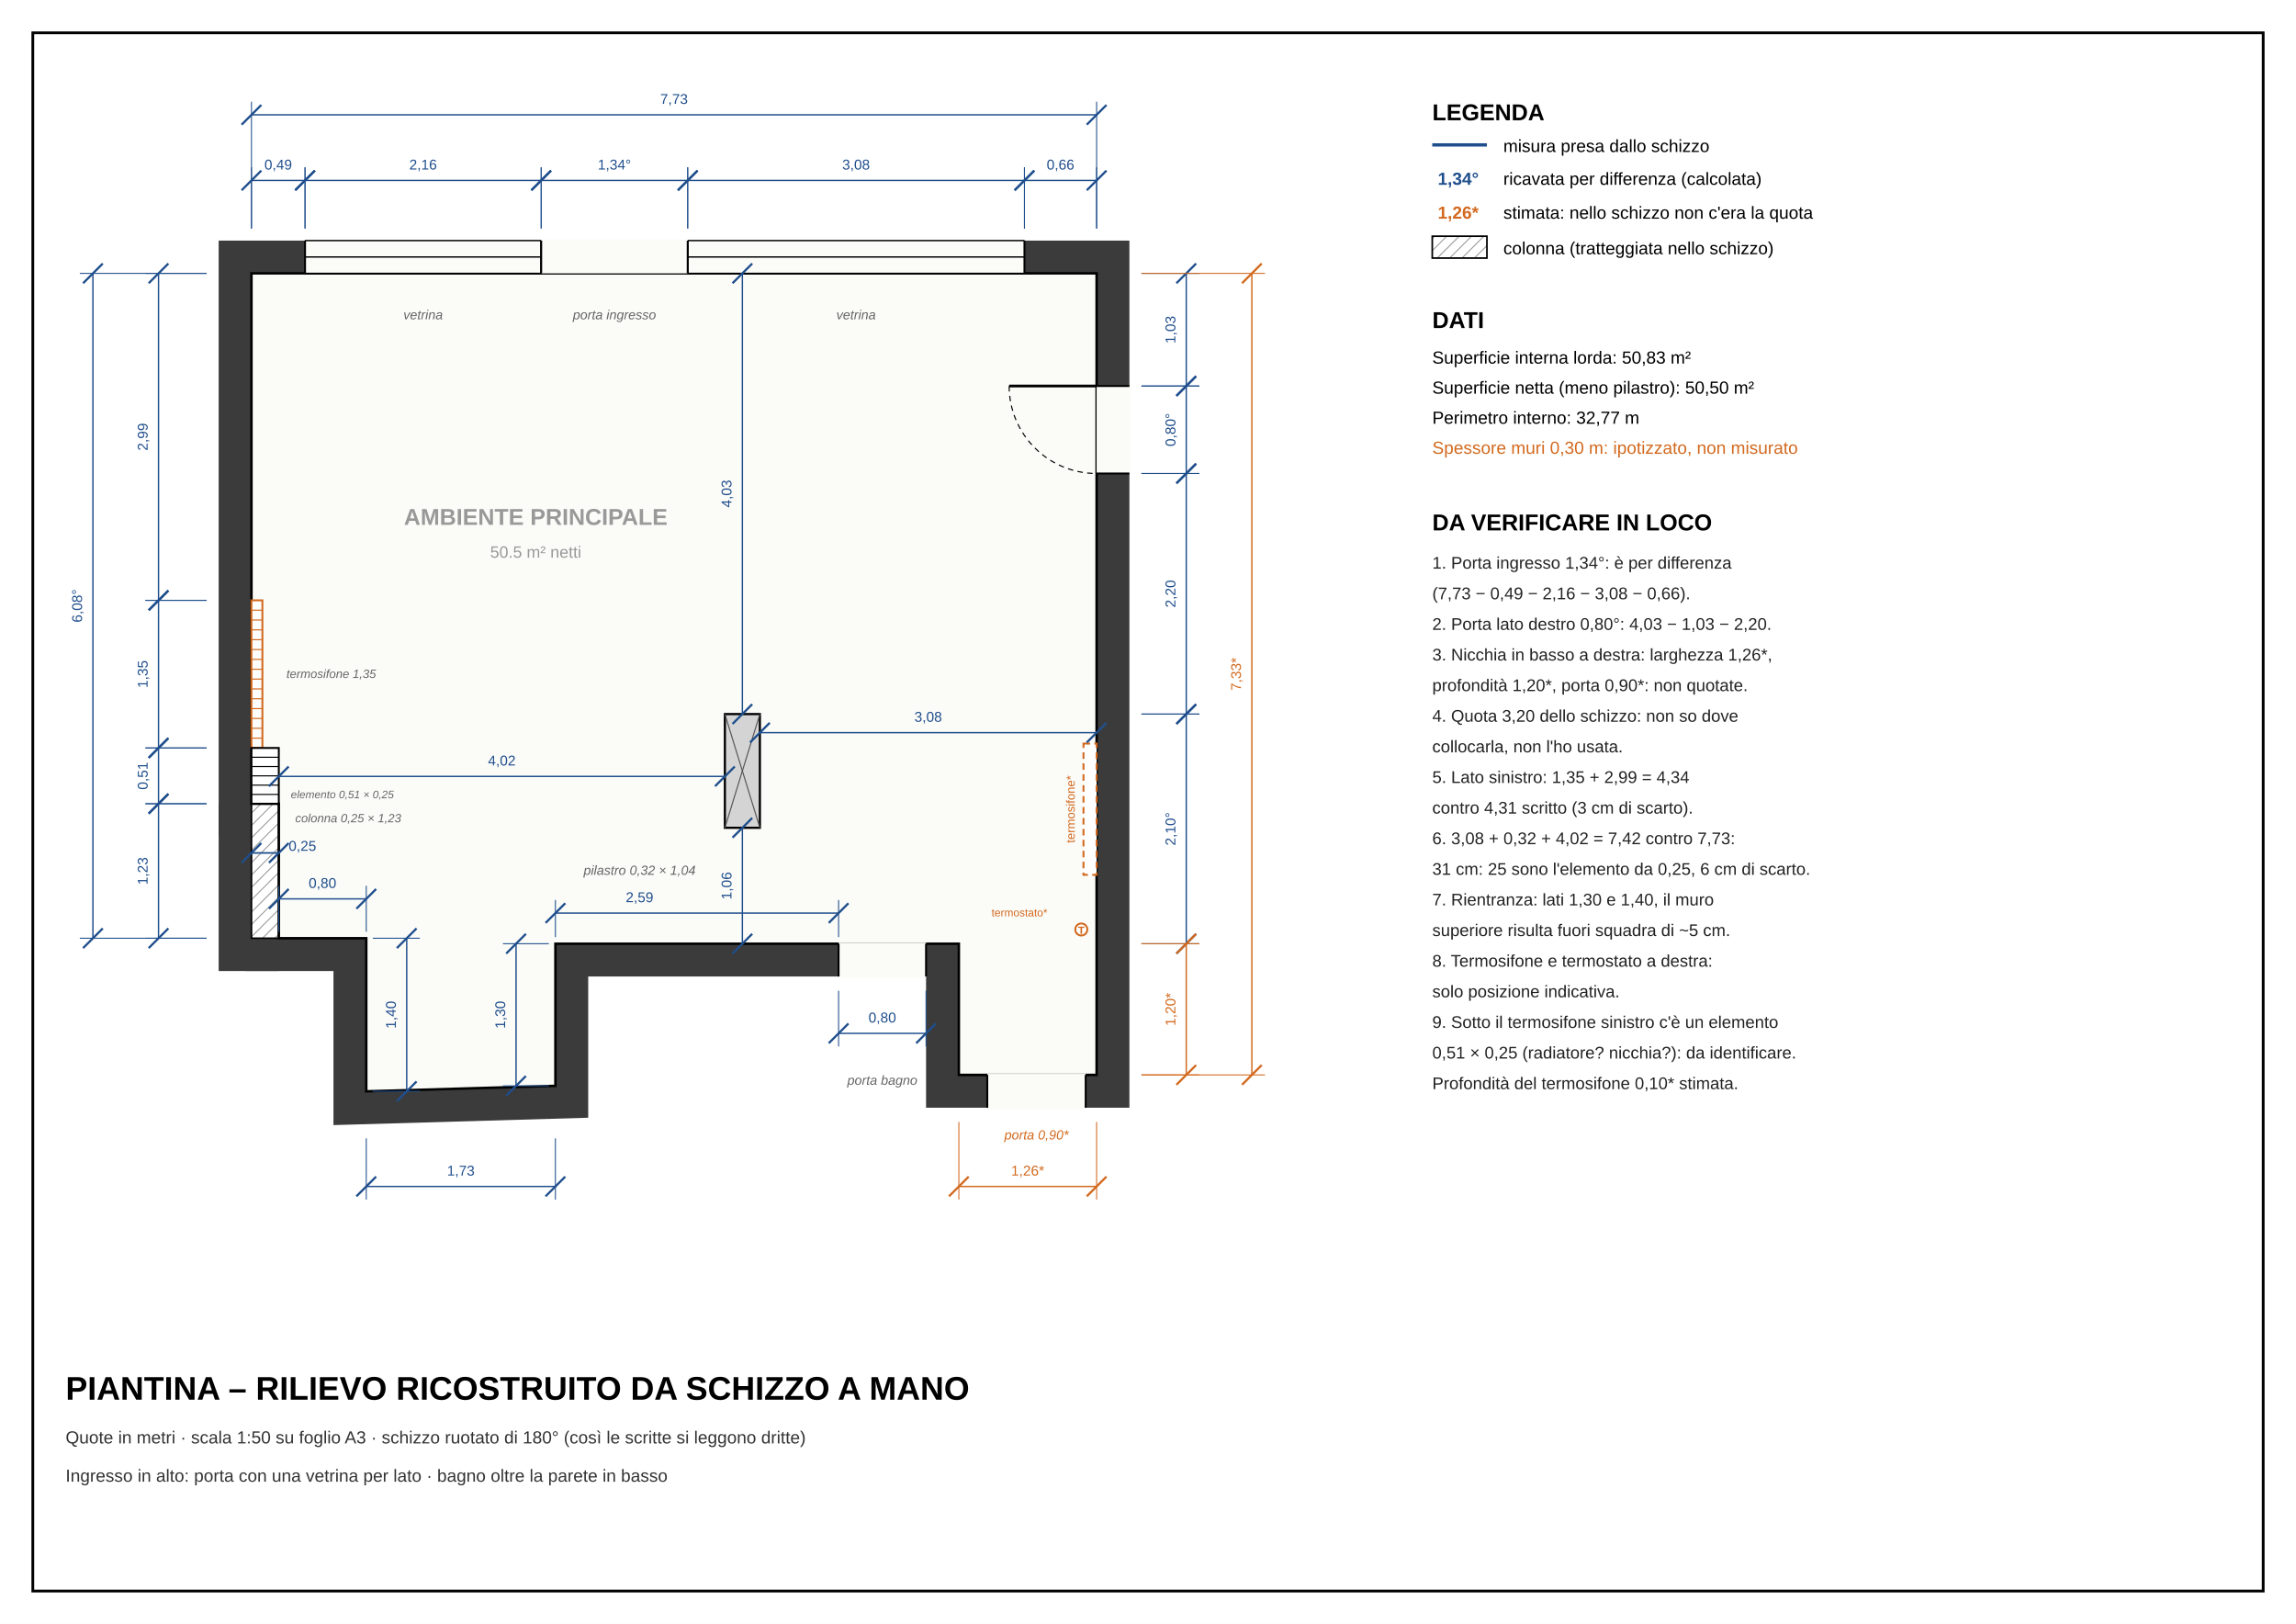
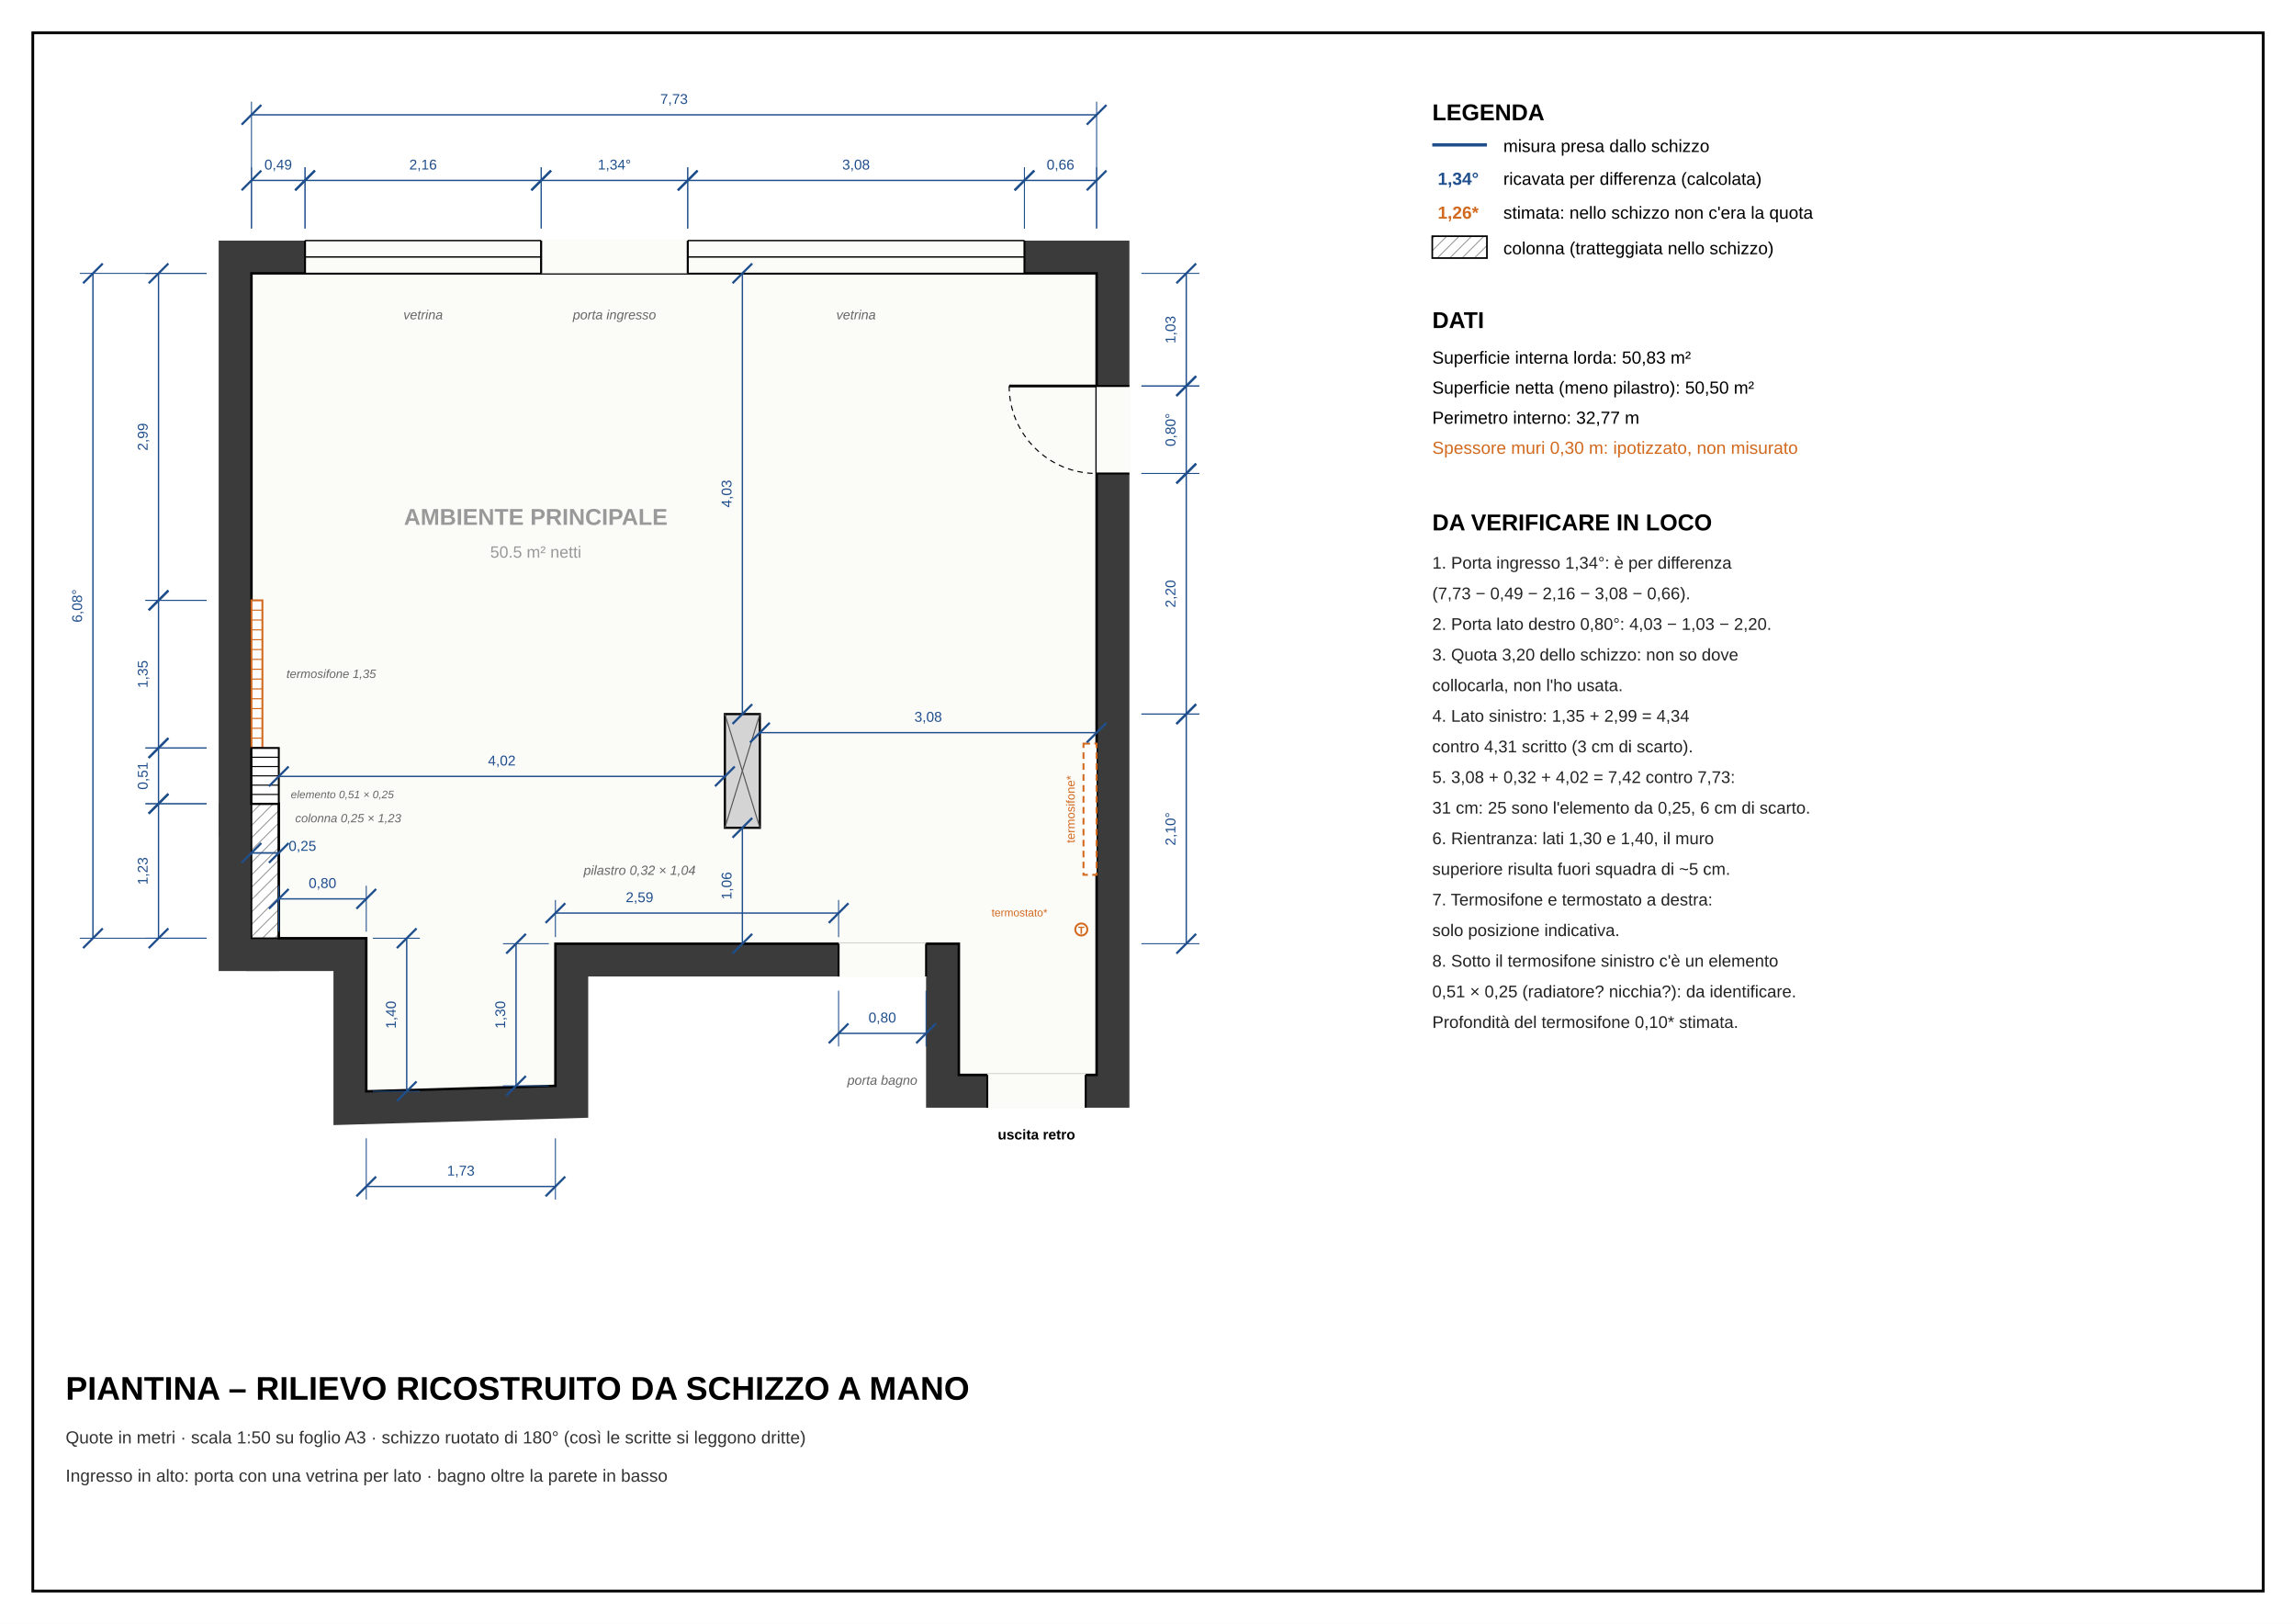
<svg xmlns="http://www.w3.org/2000/svg" width="420mm" height="297mm" viewBox="0 0 420 297" font-family="Arial, Helvetica, sans-serif">
  <defs>
    <pattern id="hatch" width="1.6" height="1.6" patternUnits="userSpaceOnUse" patternTransform="rotate(45)">
      <line x1="0" y1="0" x2="0" y2="1.6" stroke="#777" stroke-width="0.25" />
    </pattern>
  </defs>
  <rect width="420" height="297" fill="#ffffff" />
  <rect x="6" y="6" width="408" height="285" fill="none" stroke="#000" stroke-width="0.5" />
  <polygon points="46.00,50.00 200.60,50.00 200.60,196.60 175.40,196.60 175.40,172.60 101.60,172.60 101.60,198.60 67.00,199.60 67.00,171.60 51.00,171.60 51.00,147.00 46.00,147.00" fill="none" stroke="#3b3b3b" stroke-width="12.00" stroke-linejoin="miter" stroke-miterlimit="10" />
  <polygon points="46.00,50.00 200.60,50.00 200.60,196.60 175.40,196.60 175.40,172.60 101.60,172.60 101.60,198.60 67.00,199.60 67.00,171.60 51.00,171.60 51.00,147.00 46.00,147.00" fill="#fbfbf8" stroke="none" />
  <rect x="40.00" y="147.00" width="11.00" height="30.60" fill="#3b3b3b" stroke="none" stroke-width="0.25" />
  <rect x="46.00" y="147.00" width="5.00" height="24.60" fill="#fff" stroke="none" stroke-width="0.25" />
  <rect x="46.00" y="147.00" width="5.00" height="24.60" fill="url(#hatch)" stroke="#000" stroke-width="0.3" />
  <polygon points="46.00,50.00 200.60,50.00 200.60,196.60 175.40,196.60 175.40,172.60 101.60,172.60 101.60,198.60 67.00,199.60 67.00,171.60 51.00,171.60 51.00,147.00 46.00,147.00" fill="none" stroke="#000" stroke-width="0.45" stroke-linejoin="miter" />
  <rect x="55.80" y="43.80" width="43.20" height="6.20" fill="#fbfbf8" stroke="none" stroke-width="0.25" />
  <line x1="55.80" y1="44.00" x2="55.80" y2="50.00" stroke="#000" stroke-width="0.35" />
  <line x1="99.00" y1="44.00" x2="99.00" y2="50.00" stroke="#000" stroke-width="0.35" />
  <line x1="55.80" y1="44.00" x2="99.00" y2="44.00" stroke="#000" stroke-width="0.25" />
  <line x1="55.80" y1="47.00" x2="99.00" y2="47.00" stroke="#000" stroke-width="0.25" />
  <line x1="55.80" y1="50.00" x2="99.00" y2="50.00" stroke="#000" stroke-width="0.25" />
  <rect x="125.80" y="43.80" width="61.60" height="6.20" fill="#fbfbf8" stroke="none" stroke-width="0.25" />
  <line x1="125.80" y1="44.00" x2="125.80" y2="50.00" stroke="#000" stroke-width="0.35" />
  <line x1="187.40" y1="44.00" x2="187.40" y2="50.00" stroke="#000" stroke-width="0.35" />
  <line x1="125.80" y1="44.00" x2="187.40" y2="44.00" stroke="#000" stroke-width="0.25" />
  <line x1="125.80" y1="47.00" x2="187.40" y2="47.00" stroke="#000" stroke-width="0.25" />
  <line x1="125.80" y1="50.00" x2="187.40" y2="50.00" stroke="#000" stroke-width="0.25" />
  <rect x="99.00" y="43.80" width="26.80" height="6.20" fill="#fbfbf8" stroke="none" stroke-width="0.25" />
  <line x1="99.00" y1="44.00" x2="99.00" y2="50.00" stroke="#000" stroke-width="0.35" />
  <line x1="125.80" y1="44.00" x2="125.80" y2="50.00" stroke="#000" stroke-width="0.35" />
  <rect x="200.60" y="70.60" width="6.20" height="16.00" fill="#fbfbf8" stroke="none" stroke-width="0.25" />
  <line x1="200.60" y1="70.60" x2="206.60" y2="70.60" stroke="#000" stroke-width="0.35" />
  <line x1="200.60" y1="86.60" x2="206.60" y2="86.60" stroke="#000" stroke-width="0.35" />
  <line x1="200.60" y1="70.60" x2="184.60" y2="70.60" stroke="#000" stroke-width="0.5" />
  <path d="M 184.60 70.60 A 16.00 16.00 0 0 0 200.60 86.60" fill="none" stroke="#000" stroke-width="0.2" stroke-dasharray="1 0.8" />
  <rect x="153.40" y="172.40" width="16.00" height="6.40" fill="#fbfbf8" stroke="none" stroke-width="0.25" />
  <line x1="153.40" y1="172.60" x2="153.40" y2="178.60" stroke="#000" stroke-width="0.35" />
  <line x1="169.40" y1="172.60" x2="169.40" y2="178.60" stroke="#000" stroke-width="0.35" />
  <rect x="180.60" y="196.40" width="18.00" height="6.40" fill="#fbfbf8" stroke="none" stroke-width="0.25" />
  <line x1="180.60" y1="196.60" x2="180.60" y2="202.60" stroke="#000" stroke-width="0.35" />
  <line x1="198.60" y1="196.60" x2="198.60" y2="202.60" stroke="#000" stroke-width="0.35" />
  <rect x="180.60" y="196.40" width="18.00" height="6.40" fill="none" stroke="none" stroke-width="0.25" />
  <rect x="132.60" y="130.60" width="6.40" height="20.80" fill="#d4d4d4" stroke="#000" stroke-width="0.4" />
  <line x1="132.60" y1="130.60" x2="139.00" y2="151.40" stroke="#555" stroke-width="0.2" />
  <line x1="139.00" y1="130.60" x2="132.60" y2="151.40" stroke="#555" stroke-width="0.2" />
  <rect x="46.00" y="109.80" width="2.00" height="27.00" fill="#fff" stroke="#d2691e" stroke-width="0.35" />
  <line x1="46.00" y1="111.60" x2="48.00" y2="111.60" stroke="#d2691e" stroke-width="0.2" />
  <line x1="46.00" y1="113.40" x2="48.00" y2="113.40" stroke="#d2691e" stroke-width="0.2" />
  <line x1="46.00" y1="115.20" x2="48.00" y2="115.20" stroke="#d2691e" stroke-width="0.2" />
  <line x1="46.00" y1="117.00" x2="48.00" y2="117.00" stroke="#d2691e" stroke-width="0.2" />
  <line x1="46.00" y1="118.80" x2="48.00" y2="118.80" stroke="#d2691e" stroke-width="0.2" />
  <line x1="46.00" y1="120.60" x2="48.00" y2="120.60" stroke="#d2691e" stroke-width="0.2" />
  <line x1="46.00" y1="122.40" x2="48.00" y2="122.40" stroke="#d2691e" stroke-width="0.2" />
  <line x1="46.00" y1="124.20" x2="48.00" y2="124.20" stroke="#d2691e" stroke-width="0.2" />
  <line x1="46.00" y1="126.00" x2="48.00" y2="126.00" stroke="#d2691e" stroke-width="0.2" />
  <line x1="46.00" y1="127.80" x2="48.00" y2="127.80" stroke="#d2691e" stroke-width="0.2" />
  <line x1="46.00" y1="129.60" x2="48.00" y2="129.60" stroke="#d2691e" stroke-width="0.2" />
  <line x1="46.00" y1="131.40" x2="48.00" y2="131.40" stroke="#d2691e" stroke-width="0.2" />
  <line x1="46.00" y1="133.20" x2="48.00" y2="133.20" stroke="#d2691e" stroke-width="0.2" />
  <line x1="46.00" y1="135.00" x2="48.00" y2="135.00" stroke="#d2691e" stroke-width="0.2" />
  <rect x="46.00" y="136.80" width="5.00" height="10.20" fill="#fff" stroke="#000" stroke-width="0.35" />
  <line x1="46.00" y1="138.50" x2="51.00" y2="138.50" stroke="#000" stroke-width="0.2" />
  <line x1="46.00" y1="140.20" x2="51.00" y2="140.20" stroke="#000" stroke-width="0.2" />
  <line x1="46.00" y1="141.90" x2="51.00" y2="141.90" stroke="#000" stroke-width="0.2" />
  <line x1="46.00" y1="143.60" x2="51.00" y2="143.60" stroke="#000" stroke-width="0.2" />
  <line x1="46.00" y1="145.30" x2="51.00" y2="145.30" stroke="#000" stroke-width="0.2" />
  <rect x="198.20" y="136.00" width="2.40" height="24.00" fill="#fff" stroke="#d2691e" stroke-width="0.35" stroke-dasharray="1.2 0.8" />
  <text x="196.60" y="148.00" font-size="2.2" fill="#d2691e" text-anchor="middle" font-weight="normal" font-style="normal" transform="rotate(-90 196.60 148.00)">termosifone*</text>
  <circle cx="197.80" cy="170.00" r="1.1" fill="#fff" stroke="#d2691e" stroke-width="0.35" />
  <text x="197.80" y="170.80" font-size="1.9" fill="#d2691e" text-anchor="middle" font-weight="bold">T</text>
  <text x="191.60" y="167.60" font-size="2.0" fill="#d2691e" text-anchor="end" font-weight="normal" font-style="normal">termostato*</text>
  <text x="77.40" y="58.40" font-size="2.4" fill="#666666" text-anchor="middle" font-weight="normal" font-style="italic">vetrina</text>
  <text x="156.60" y="58.40" font-size="2.4" fill="#666666" text-anchor="middle" font-weight="normal" font-style="italic">vetrina</text>
  <text x="112.40" y="58.40" font-size="2.4" fill="#666666" text-anchor="middle" font-weight="normal" font-style="italic">porta ingresso</text>
  <text x="117.00" y="160.00" font-size="2.4" fill="#666666" text-anchor="middle" font-weight="normal" font-style="italic">pilastro 0,32 × 1,04</text>
  <text x="52.40" y="124.00" font-size="2.2" fill="#666666" text-anchor="start" font-weight="normal" font-style="italic">termosifone 1,35</text>
  <text x="53.20" y="146.00" font-size="2.0" fill="#666666" text-anchor="start" font-weight="normal" font-style="italic">elemento 0,51 × 0,25</text>
  <text x="54.00" y="150.40" font-size="2.2" fill="#666666" text-anchor="start" font-weight="normal" font-style="italic">colonna 0,25 × 1,23</text>
  <text x="161.40" y="198.40" font-size="2.4" fill="#666666" text-anchor="middle" font-weight="normal" font-style="italic">porta bagno</text>
-   <text x="189.60" y="208.40" font-size="2.4" fill="#d2691e" text-anchor="middle" font-weight="normal" font-style="italic">porta 0,90*</text>
+   <text x="189.60" y="208.40" font-size="2.6" fill="#000" text-anchor="middle" font-weight="bold" font-style="normal">uscita retro</text>
  <text x="98.00" y="96.00" font-size="4.2" fill="#999" text-anchor="middle" font-weight="bold" font-style="normal">AMBIENTE PRINCIPALE</text>
  <text x="98.00" y="102.00" font-size="3.0" fill="#999" text-anchor="middle" font-weight="normal" font-style="normal">50.5 m² netti</text>
  <line x1="46.00" y1="41.80" x2="46.00" y2="30.60" stroke="#1f4e8c" stroke-width="0.18" />
  <line x1="55.80" y1="41.80" x2="55.80" y2="30.60" stroke="#1f4e8c" stroke-width="0.18" />
  <line x1="46.00" y1="33.00" x2="55.80" y2="33.00" stroke="#1f4e8c" stroke-width="0.25" />
  <line x1="44.20" y1="34.80" x2="47.80" y2="31.20" stroke="#1f4e8c" stroke-width="0.4" />
  <line x1="54.00" y1="34.80" x2="57.60" y2="31.20" stroke="#1f4e8c" stroke-width="0.4" />
  <text x="50.90" y="31.00" font-size="2.6" fill="#1f4e8c" text-anchor="middle" font-weight="normal" font-style="normal">0,49</text>
  <line x1="55.80" y1="41.80" x2="55.80" y2="30.60" stroke="#1f4e8c" stroke-width="0.18" />
  <line x1="99.00" y1="41.80" x2="99.00" y2="30.60" stroke="#1f4e8c" stroke-width="0.18" />
  <line x1="55.80" y1="33.00" x2="99.00" y2="33.00" stroke="#1f4e8c" stroke-width="0.25" />
  <line x1="54.00" y1="34.80" x2="57.60" y2="31.20" stroke="#1f4e8c" stroke-width="0.4" />
  <line x1="97.20" y1="34.80" x2="100.80" y2="31.20" stroke="#1f4e8c" stroke-width="0.4" />
  <text x="77.40" y="31.00" font-size="2.6" fill="#1f4e8c" text-anchor="middle" font-weight="normal" font-style="normal">2,16</text>
  <line x1="99.00" y1="41.80" x2="99.00" y2="30.60" stroke="#1f4e8c" stroke-width="0.18" />
  <line x1="125.80" y1="41.80" x2="125.80" y2="30.60" stroke="#1f4e8c" stroke-width="0.18" />
  <line x1="99.00" y1="33.00" x2="125.80" y2="33.00" stroke="#1f4e8c" stroke-width="0.25" />
  <line x1="97.20" y1="34.80" x2="100.80" y2="31.20" stroke="#1f4e8c" stroke-width="0.4" />
  <line x1="124.00" y1="34.80" x2="127.60" y2="31.20" stroke="#1f4e8c" stroke-width="0.4" />
  <text x="112.40" y="31.00" font-size="2.6" fill="#1f4e8c" text-anchor="middle" font-weight="normal" font-style="normal">1,34°</text>
  <line x1="125.80" y1="41.80" x2="125.80" y2="30.60" stroke="#1f4e8c" stroke-width="0.18" />
  <line x1="187.40" y1="41.80" x2="187.40" y2="30.60" stroke="#1f4e8c" stroke-width="0.18" />
  <line x1="125.80" y1="33.00" x2="187.40" y2="33.00" stroke="#1f4e8c" stroke-width="0.25" />
  <line x1="124.00" y1="34.80" x2="127.60" y2="31.20" stroke="#1f4e8c" stroke-width="0.4" />
  <line x1="185.60" y1="34.80" x2="189.20" y2="31.20" stroke="#1f4e8c" stroke-width="0.4" />
  <text x="156.60" y="31.00" font-size="2.6" fill="#1f4e8c" text-anchor="middle" font-weight="normal" font-style="normal">3,08</text>
  <line x1="187.40" y1="41.80" x2="187.40" y2="30.60" stroke="#1f4e8c" stroke-width="0.18" />
  <line x1="200.60" y1="41.80" x2="200.60" y2="30.60" stroke="#1f4e8c" stroke-width="0.18" />
  <line x1="187.40" y1="33.00" x2="200.60" y2="33.00" stroke="#1f4e8c" stroke-width="0.25" />
  <line x1="185.60" y1="34.80" x2="189.20" y2="31.20" stroke="#1f4e8c" stroke-width="0.4" />
  <line x1="198.80" y1="34.80" x2="202.40" y2="31.20" stroke="#1f4e8c" stroke-width="0.4" />
  <text x="194.00" y="31.00" font-size="2.6" fill="#1f4e8c" text-anchor="middle" font-weight="normal" font-style="normal">0,66</text>
  <line x1="46.00" y1="41.80" x2="46.00" y2="18.60" stroke="#1f4e8c" stroke-width="0.18" />
  <line x1="200.60" y1="41.80" x2="200.60" y2="18.60" stroke="#1f4e8c" stroke-width="0.18" />
  <line x1="46.00" y1="21.00" x2="200.60" y2="21.00" stroke="#1f4e8c" stroke-width="0.25" />
  <line x1="44.20" y1="22.80" x2="47.80" y2="19.20" stroke="#1f4e8c" stroke-width="0.4" />
  <line x1="198.80" y1="22.80" x2="202.40" y2="19.20" stroke="#1f4e8c" stroke-width="0.4" />
  <text x="123.30" y="19.00" font-size="2.6" fill="#1f4e8c" text-anchor="middle" font-weight="normal" font-style="normal">7,73</text>
  <line x1="208.80" y1="50.00" x2="219.40" y2="50.00" stroke="#1f4e8c" stroke-width="0.18" />
  <line x1="208.80" y1="70.60" x2="219.40" y2="70.60" stroke="#1f4e8c" stroke-width="0.18" />
  <line x1="217.00" y1="50.00" x2="217.00" y2="70.60" stroke="#1f4e8c" stroke-width="0.25" />
  <line x1="215.20" y1="51.80" x2="218.80" y2="48.20" stroke="#1f4e8c" stroke-width="0.4" />
  <line x1="215.20" y1="72.40" x2="218.80" y2="68.80" stroke="#1f4e8c" stroke-width="0.4" />
  <text x="215.00" y="60.30" font-size="2.6" fill="#1f4e8c" text-anchor="middle" font-weight="normal" font-style="normal" transform="rotate(-90 215.00 60.30)">1,03</text>
  <line x1="208.80" y1="70.60" x2="219.40" y2="70.60" stroke="#1f4e8c" stroke-width="0.18" />
  <line x1="208.80" y1="86.60" x2="219.40" y2="86.60" stroke="#1f4e8c" stroke-width="0.18" />
  <line x1="217.00" y1="70.60" x2="217.00" y2="86.60" stroke="#1f4e8c" stroke-width="0.25" />
  <line x1="215.20" y1="72.40" x2="218.80" y2="68.80" stroke="#1f4e8c" stroke-width="0.4" />
  <line x1="215.20" y1="88.40" x2="218.80" y2="84.80" stroke="#1f4e8c" stroke-width="0.4" />
  <text x="215.00" y="78.60" font-size="2.6" fill="#1f4e8c" text-anchor="middle" font-weight="normal" font-style="normal" transform="rotate(-90 215.00 78.60)">0,80°</text>
  <line x1="208.80" y1="86.60" x2="219.40" y2="86.60" stroke="#1f4e8c" stroke-width="0.18" />
  <line x1="208.80" y1="130.60" x2="219.40" y2="130.60" stroke="#1f4e8c" stroke-width="0.18" />
  <line x1="217.00" y1="86.60" x2="217.00" y2="130.60" stroke="#1f4e8c" stroke-width="0.25" />
  <line x1="215.20" y1="88.40" x2="218.80" y2="84.80" stroke="#1f4e8c" stroke-width="0.4" />
  <line x1="215.20" y1="132.40" x2="218.80" y2="128.80" stroke="#1f4e8c" stroke-width="0.4" />
  <text x="215.00" y="108.60" font-size="2.6" fill="#1f4e8c" text-anchor="middle" font-weight="normal" font-style="normal" transform="rotate(-90 215.00 108.60)">2,20</text>
  <line x1="208.80" y1="130.60" x2="219.40" y2="130.60" stroke="#1f4e8c" stroke-width="0.18" />
  <line x1="208.80" y1="172.60" x2="219.40" y2="172.60" stroke="#1f4e8c" stroke-width="0.18" />
  <line x1="217.00" y1="130.60" x2="217.00" y2="172.60" stroke="#1f4e8c" stroke-width="0.25" />
  <line x1="215.20" y1="132.40" x2="218.80" y2="128.80" stroke="#1f4e8c" stroke-width="0.4" />
  <line x1="215.20" y1="174.40" x2="218.80" y2="170.80" stroke="#1f4e8c" stroke-width="0.4" />
  <text x="215.00" y="151.60" font-size="2.6" fill="#1f4e8c" text-anchor="middle" font-weight="normal" font-style="normal" transform="rotate(-90 215.00 151.60)">2,10°</text>
-   <line x1="208.80" y1="172.60" x2="219.40" y2="172.60" stroke="#d2691e" stroke-width="0.18" />
-   <line x1="208.80" y1="196.60" x2="219.40" y2="196.60" stroke="#d2691e" stroke-width="0.18" />
-   <line x1="217.00" y1="172.60" x2="217.00" y2="196.60" stroke="#d2691e" stroke-width="0.25" />
-   <line x1="215.20" y1="174.40" x2="218.80" y2="170.80" stroke="#d2691e" stroke-width="0.4" />
-   <line x1="215.20" y1="198.40" x2="218.80" y2="194.80" stroke="#d2691e" stroke-width="0.4" />
-   <text x="215.00" y="184.60" font-size="2.6" fill="#d2691e" text-anchor="middle" font-weight="normal" font-style="normal" transform="rotate(-90 215.00 184.60)">1,20*</text>
-   <line x1="208.80" y1="50.00" x2="231.40" y2="50.00" stroke="#d2691e" stroke-width="0.18" />
-   <line x1="208.80" y1="196.60" x2="231.40" y2="196.60" stroke="#d2691e" stroke-width="0.18" />
-   <line x1="229.00" y1="50.00" x2="229.00" y2="196.60" stroke="#d2691e" stroke-width="0.25" />
-   <line x1="227.20" y1="51.80" x2="230.80" y2="48.20" stroke="#d2691e" stroke-width="0.4" />
-   <line x1="227.20" y1="198.40" x2="230.80" y2="194.80" stroke="#d2691e" stroke-width="0.4" />
-   <text x="227.00" y="123.30" font-size="2.6" fill="#d2691e" text-anchor="middle" font-weight="normal" font-style="normal" transform="rotate(-90 227.00 123.30)">7,33*</text>
  <line x1="37.80" y1="50.00" x2="26.60" y2="50.00" stroke="#1f4e8c" stroke-width="0.18" />
  <line x1="37.80" y1="109.80" x2="26.60" y2="109.80" stroke="#1f4e8c" stroke-width="0.18" />
  <line x1="29.00" y1="50.00" x2="29.00" y2="109.80" stroke="#1f4e8c" stroke-width="0.25" />
  <line x1="27.20" y1="51.80" x2="30.80" y2="48.20" stroke="#1f4e8c" stroke-width="0.4" />
  <line x1="27.20" y1="111.60" x2="30.80" y2="108.00" stroke="#1f4e8c" stroke-width="0.4" />
  <text x="27.00" y="79.90" font-size="2.6" fill="#1f4e8c" text-anchor="middle" font-weight="normal" font-style="normal" transform="rotate(-90 27.00 79.90)">2,99</text>
  <line x1="37.80" y1="109.80" x2="26.60" y2="109.80" stroke="#1f4e8c" stroke-width="0.18" />
  <line x1="37.80" y1="136.80" x2="26.60" y2="136.80" stroke="#1f4e8c" stroke-width="0.18" />
  <line x1="29.00" y1="109.80" x2="29.00" y2="136.80" stroke="#1f4e8c" stroke-width="0.25" />
  <line x1="27.20" y1="111.60" x2="30.80" y2="108.00" stroke="#1f4e8c" stroke-width="0.4" />
  <line x1="27.20" y1="138.60" x2="30.80" y2="135.00" stroke="#1f4e8c" stroke-width="0.4" />
  <text x="27.00" y="123.30" font-size="2.6" fill="#1f4e8c" text-anchor="middle" font-weight="normal" font-style="normal" transform="rotate(-90 27.00 123.30)">1,35</text>
  <line x1="37.80" y1="136.80" x2="26.60" y2="136.80" stroke="#1f4e8c" stroke-width="0.18" />
  <line x1="37.80" y1="147.00" x2="26.60" y2="147.00" stroke="#1f4e8c" stroke-width="0.18" />
  <line x1="29.00" y1="136.80" x2="29.00" y2="147.00" stroke="#1f4e8c" stroke-width="0.25" />
  <line x1="27.20" y1="138.60" x2="30.80" y2="135.00" stroke="#1f4e8c" stroke-width="0.4" />
  <line x1="27.20" y1="148.80" x2="30.80" y2="145.20" stroke="#1f4e8c" stroke-width="0.4" />
  <text x="27.00" y="141.90" font-size="2.6" fill="#1f4e8c" text-anchor="middle" font-weight="normal" font-style="normal" transform="rotate(-90 27.00 141.90)">0,51</text>
  <line x1="37.80" y1="147.00" x2="26.60" y2="147.00" stroke="#1f4e8c" stroke-width="0.18" />
  <line x1="37.80" y1="171.60" x2="26.60" y2="171.60" stroke="#1f4e8c" stroke-width="0.18" />
  <line x1="29.00" y1="147.00" x2="29.00" y2="171.60" stroke="#1f4e8c" stroke-width="0.25" />
  <line x1="27.20" y1="148.80" x2="30.80" y2="145.20" stroke="#1f4e8c" stroke-width="0.4" />
  <line x1="27.20" y1="173.40" x2="30.80" y2="169.80" stroke="#1f4e8c" stroke-width="0.4" />
  <text x="27.00" y="159.30" font-size="2.6" fill="#1f4e8c" text-anchor="middle" font-weight="normal" font-style="normal" transform="rotate(-90 27.00 159.30)">1,23</text>
  <line x1="37.80" y1="50.00" x2="14.60" y2="50.00" stroke="#1f4e8c" stroke-width="0.18" />
  <line x1="37.80" y1="171.60" x2="14.60" y2="171.60" stroke="#1f4e8c" stroke-width="0.18" />
  <line x1="17.00" y1="50.00" x2="17.00" y2="171.60" stroke="#1f4e8c" stroke-width="0.25" />
  <line x1="15.20" y1="51.80" x2="18.80" y2="48.20" stroke="#1f4e8c" stroke-width="0.4" />
  <line x1="15.20" y1="173.40" x2="18.80" y2="169.80" stroke="#1f4e8c" stroke-width="0.4" />
  <text x="15.00" y="110.80" font-size="2.6" fill="#1f4e8c" text-anchor="middle" font-weight="normal" font-style="normal" transform="rotate(-90 15.00 110.80)">6,08°</text>
  <line x1="139.00" y1="134.00" x2="200.60" y2="134.00" stroke="#1f4e8c" stroke-width="0.25" />
  <line x1="137.20" y1="135.80" x2="140.80" y2="132.20" stroke="#1f4e8c" stroke-width="0.4" />
  <line x1="198.80" y1="135.80" x2="202.40" y2="132.20" stroke="#1f4e8c" stroke-width="0.4" />
  <text x="169.80" y="132.00" font-size="2.6" fill="#1f4e8c" text-anchor="middle" font-weight="normal" font-style="normal">3,08</text>
  <line x1="51.00" y1="142.00" x2="132.60" y2="142.00" stroke="#1f4e8c" stroke-width="0.25" />
  <line x1="49.20" y1="143.80" x2="52.80" y2="140.20" stroke="#1f4e8c" stroke-width="0.4" />
  <line x1="130.80" y1="143.80" x2="134.40" y2="140.20" stroke="#1f4e8c" stroke-width="0.4" />
  <text x="91.80" y="140.00" font-size="2.6" fill="#1f4e8c" text-anchor="middle" font-weight="normal" font-style="normal">4,02</text>
  <line x1="135.80" y1="50.00" x2="135.80" y2="130.60" stroke="#1f4e8c" stroke-width="0.25" />
  <line x1="134.00" y1="51.80" x2="137.60" y2="48.20" stroke="#1f4e8c" stroke-width="0.4" />
  <line x1="134.00" y1="132.40" x2="137.60" y2="128.80" stroke="#1f4e8c" stroke-width="0.4" />
  <text x="133.80" y="90.30" font-size="2.6" fill="#1f4e8c" text-anchor="middle" font-weight="normal" font-style="normal" transform="rotate(-90 133.80 90.30)">4,03</text>
  <line x1="135.80" y1="151.40" x2="135.80" y2="172.60" stroke="#1f4e8c" stroke-width="0.25" />
  <line x1="134.00" y1="153.20" x2="137.60" y2="149.60" stroke="#1f4e8c" stroke-width="0.4" />
  <line x1="134.00" y1="174.40" x2="137.60" y2="170.80" stroke="#1f4e8c" stroke-width="0.4" />
  <text x="133.80" y="162.00" font-size="2.6" fill="#1f4e8c" text-anchor="middle" font-weight="normal" font-style="normal" transform="rotate(-90 133.80 162.00)">1,06</text>
  <line x1="46.00" y1="156.00" x2="51.00" y2="156.00" stroke="#1f4e8c" stroke-width="0.3" />
  <line x1="44.20" y1="157.80" x2="47.80" y2="154.20" stroke="#1f4e8c" stroke-width="0.4" />
  <line x1="49.20" y1="157.80" x2="52.80" y2="154.20" stroke="#1f4e8c" stroke-width="0.4" />
  <text x="52.80" y="155.60" font-size="2.6" fill="#1f4e8c" text-anchor="start" font-weight="normal" font-style="normal">0,25</text>
  <line x1="51.00" y1="170.40" x2="51.00" y2="162.00" stroke="#1f4e8c" stroke-width="0.18" />
  <line x1="67.00" y1="170.40" x2="67.00" y2="162.00" stroke="#1f4e8c" stroke-width="0.18" />
  <line x1="51.00" y1="164.40" x2="67.00" y2="164.40" stroke="#1f4e8c" stroke-width="0.25" />
  <line x1="49.20" y1="166.20" x2="52.80" y2="162.60" stroke="#1f4e8c" stroke-width="0.4" />
  <line x1="65.20" y1="166.20" x2="68.80" y2="162.60" stroke="#1f4e8c" stroke-width="0.4" />
  <text x="59.00" y="162.40" font-size="2.6" fill="#1f4e8c" text-anchor="middle" font-weight="normal" font-style="normal">0,80</text>
  <line x1="101.60" y1="171.40" x2="101.60" y2="164.60" stroke="#1f4e8c" stroke-width="0.18" />
  <line x1="153.40" y1="171.40" x2="153.40" y2="164.60" stroke="#1f4e8c" stroke-width="0.18" />
  <line x1="101.60" y1="167.00" x2="153.40" y2="167.00" stroke="#1f4e8c" stroke-width="0.25" />
  <line x1="99.80" y1="168.80" x2="103.40" y2="165.20" stroke="#1f4e8c" stroke-width="0.4" />
  <line x1="151.60" y1="168.80" x2="155.20" y2="165.20" stroke="#1f4e8c" stroke-width="0.4" />
  <text x="117.00" y="165.00" font-size="2.6" fill="#1f4e8c" text-anchor="middle" font-weight="normal" font-style="normal">2,59</text>
  <line x1="68.20" y1="171.60" x2="76.80" y2="171.60" stroke="#1f4e8c" stroke-width="0.18" />
  <line x1="68.20" y1="199.60" x2="76.80" y2="199.60" stroke="#1f4e8c" stroke-width="0.18" />
  <line x1="74.40" y1="171.60" x2="74.40" y2="199.60" stroke="#1f4e8c" stroke-width="0.25" />
  <line x1="72.60" y1="173.40" x2="76.20" y2="169.80" stroke="#1f4e8c" stroke-width="0.4" />
  <line x1="72.60" y1="201.40" x2="76.20" y2="197.80" stroke="#1f4e8c" stroke-width="0.4" />
  <text x="72.40" y="185.60" font-size="2.6" fill="#1f4e8c" text-anchor="middle" font-weight="normal" font-style="normal" transform="rotate(-90 72.40 185.60)">1,40</text>
  <line x1="100.40" y1="172.60" x2="92.00" y2="172.60" stroke="#1f4e8c" stroke-width="0.18" />
  <line x1="100.40" y1="198.60" x2="92.00" y2="198.60" stroke="#1f4e8c" stroke-width="0.18" />
  <line x1="94.40" y1="172.60" x2="94.40" y2="198.60" stroke="#1f4e8c" stroke-width="0.25" />
  <line x1="92.60" y1="174.40" x2="96.20" y2="170.80" stroke="#1f4e8c" stroke-width="0.4" />
  <line x1="92.60" y1="200.40" x2="96.20" y2="196.80" stroke="#1f4e8c" stroke-width="0.4" />
  <text x="92.40" y="185.60" font-size="2.6" fill="#1f4e8c" text-anchor="middle" font-weight="normal" font-style="normal" transform="rotate(-90 92.40 185.60)">1,30</text>
  <line x1="67.00" y1="208.20" x2="67.00" y2="219.40" stroke="#1f4e8c" stroke-width="0.18" />
  <line x1="101.60" y1="208.20" x2="101.60" y2="219.40" stroke="#1f4e8c" stroke-width="0.18" />
  <line x1="67.00" y1="217.00" x2="101.60" y2="217.00" stroke="#1f4e8c" stroke-width="0.25" />
  <line x1="65.20" y1="218.80" x2="68.80" y2="215.20" stroke="#1f4e8c" stroke-width="0.4" />
  <line x1="99.80" y1="218.80" x2="103.40" y2="215.20" stroke="#1f4e8c" stroke-width="0.4" />
  <text x="84.30" y="215.00" font-size="2.6" fill="#1f4e8c" text-anchor="middle" font-weight="normal" font-style="normal">1,73</text>
  <line x1="153.40" y1="181.20" x2="153.40" y2="191.40" stroke="#1f4e8c" stroke-width="0.18" />
  <line x1="169.40" y1="181.20" x2="169.40" y2="191.40" stroke="#1f4e8c" stroke-width="0.18" />
  <line x1="153.40" y1="189.00" x2="169.40" y2="189.00" stroke="#1f4e8c" stroke-width="0.25" />
  <line x1="151.60" y1="190.80" x2="155.20" y2="187.20" stroke="#1f4e8c" stroke-width="0.4" />
  <line x1="167.60" y1="190.80" x2="171.20" y2="187.20" stroke="#1f4e8c" stroke-width="0.4" />
  <text x="161.40" y="187.00" font-size="2.6" fill="#1f4e8c" text-anchor="middle" font-weight="normal" font-style="normal">0,80</text>
-   <line x1="175.40" y1="205.20" x2="175.40" y2="219.40" stroke="#d2691e" stroke-width="0.18" />
-   <line x1="200.60" y1="205.20" x2="200.60" y2="219.40" stroke="#d2691e" stroke-width="0.18" />
-   <line x1="175.40" y1="217.00" x2="200.60" y2="217.00" stroke="#d2691e" stroke-width="0.25" />
-   <line x1="173.60" y1="218.80" x2="177.20" y2="215.20" stroke="#d2691e" stroke-width="0.4" />
-   <line x1="198.80" y1="218.80" x2="202.40" y2="215.20" stroke="#d2691e" stroke-width="0.4" />
-   <text x="188.00" y="215.00" font-size="2.6" fill="#d2691e" text-anchor="middle" font-weight="normal" font-style="normal">1,26*</text>
  <text x="12.00" y="256.00" font-size="6.0" fill="#000" text-anchor="start" font-weight="bold">PIANTINA – RILIEVO RICOSTRUITO DA SCHIZZO A MANO</text>
  <text x="12.00" y="264.00" font-size="3.2" fill="#333" text-anchor="start" font-weight="normal">Quote in metri · scala 1:50 su foglio A3 · schizzo ruotato di 180° (così le scritte si leggono dritte)</text>
  <text x="12.00" y="271.00" font-size="3.2" fill="#333" text-anchor="start" font-weight="normal">Ingresso in alto: porta con una vetrina per lato · bagno oltre la parete in basso</text>
  <text x="262.00" y="22.00" font-size="4.2" fill="#000" text-anchor="start" font-weight="bold">LEGENDA</text>
  <line x1="262" y1="26.5" x2="272" y2="26.5" stroke="#1f4e8c" stroke-width="0.6" />
  <text x="275.00" y="27.80" font-size="3.2" fill="#000" text-anchor="start" font-weight="normal">misura presa dallo schizzo</text>
  <text x="263.00" y="33.80" font-size="3.2" fill="#1f4e8c" text-anchor="start" font-weight="bold">1,34°</text>
  <text x="275.00" y="33.80" font-size="3.2" fill="#000" text-anchor="start" font-weight="normal">ricavata per differenza (calcolata)</text>
  <text x="263.00" y="40.00" font-size="3.2" fill="#d2691e" text-anchor="start" font-weight="bold">1,26*</text>
  <text x="275.00" y="40.00" font-size="3.2" fill="#000" text-anchor="start" font-weight="normal">stimata: nello schizzo non c'era la quota</text>
  <rect x="262" y="43.2" width="10" height="4" fill="url(#hatch)" stroke="#000" stroke-width="0.3" />
  <text x="275.00" y="46.50" font-size="3.2" fill="#000" text-anchor="start" font-weight="normal">colonna (tratteggiata nello schizzo)</text>
  <text x="262.00" y="60.00" font-size="4.2" fill="#000" text-anchor="start" font-weight="bold">DATI</text>
  <text x="262.00" y="66.50" font-size="3.2" fill="#000" text-anchor="start" font-weight="normal">Superficie interna lorda: 50,83 m²</text>
  <text x="262.00" y="72.00" font-size="3.2" fill="#000" text-anchor="start" font-weight="normal">Superficie netta (meno pilastro): 50,50 m²</text>
  <text x="262.00" y="77.50" font-size="3.2" fill="#000" text-anchor="start" font-weight="normal">Perimetro interno: 32,77 m</text>
  <text x="262.00" y="83.00" font-size="3.2" fill="#d2691e" text-anchor="start" font-weight="normal">Spessore muri 0,30 m: ipotizzato, non misurato</text>
  <text x="262.00" y="97.00" font-size="4.2" fill="#000" text-anchor="start" font-weight="bold">DA VERIFICARE IN LOCO</text>
  <text x="262.00" y="104.00" font-size="3.1" fill="#222" text-anchor="start" font-weight="normal">1. Porta ingresso 1,34°: è per differenza</text>
  <text x="262.00" y="109.60" font-size="3.1" fill="#222" text-anchor="start" font-weight="normal">    (7,73 − 0,49 − 2,16 − 3,08 − 0,66).</text>
  <text x="262.00" y="115.20" font-size="3.1" fill="#222" text-anchor="start" font-weight="normal">2. Porta lato destro 0,80°: 4,03 − 1,03 − 2,20.</text>
-   <text x="262.00" y="120.80" font-size="3.1" fill="#222" text-anchor="start" font-weight="normal">3. Nicchia in basso a destra: larghezza 1,26*,</text>
-   <text x="262.00" y="126.40" font-size="3.1" fill="#222" text-anchor="start" font-weight="normal">    profondità 1,20*, porta 0,90*: non quotate.</text>
-   <text x="262.00" y="132.00" font-size="3.1" fill="#222" text-anchor="start" font-weight="normal">4. Quota 3,20 dello schizzo: non so dove</text>
-   <text x="262.00" y="137.60" font-size="3.1" fill="#222" text-anchor="start" font-weight="normal">    collocarla, non l'ho usata.</text>
-   <text x="262.00" y="143.20" font-size="3.1" fill="#222" text-anchor="start" font-weight="normal">5. Lato sinistro: 1,35 + 2,99 = 4,34</text>
-   <text x="262.00" y="148.80" font-size="3.1" fill="#222" text-anchor="start" font-weight="normal">    contro 4,31 scritto (3 cm di scarto).</text>
-   <text x="262.00" y="154.40" font-size="3.1" fill="#222" text-anchor="start" font-weight="normal">6. 3,08 + 0,32 + 4,02 = 7,42 contro 7,73:</text>
-   <text x="262.00" y="160.00" font-size="3.1" fill="#222" text-anchor="start" font-weight="normal">    31 cm: 25 sono l'elemento da 0,25, 6 cm di scarto.</text>
-   <text x="262.00" y="165.60" font-size="3.1" fill="#222" text-anchor="start" font-weight="normal">7. Rientranza: lati 1,30 e 1,40, il muro</text>
-   <text x="262.00" y="171.20" font-size="3.1" fill="#222" text-anchor="start" font-weight="normal">    superiore risulta fuori squadra di ~5 cm.</text>
-   <text x="262.00" y="176.80" font-size="3.1" fill="#222" text-anchor="start" font-weight="normal">8. Termosifone e termostato a destra:</text>
-   <text x="262.00" y="182.40" font-size="3.1" fill="#222" text-anchor="start" font-weight="normal">    solo posizione indicativa.</text>
-   <text x="262.00" y="188.00" font-size="3.1" fill="#222" text-anchor="start" font-weight="normal">9. Sotto il termosifone sinistro c'è un elemento</text>
-   <text x="262.00" y="193.60" font-size="3.1" fill="#222" text-anchor="start" font-weight="normal">    0,51 × 0,25 (radiatore? nicchia?): da identificare.</text>
-   <text x="262.00" y="199.20" font-size="3.1" fill="#222" text-anchor="start" font-weight="normal">    Profondità del termosifone 0,10* stimata.</text>
+   <text x="262.00" y="120.80" font-size="3.1" fill="#222" text-anchor="start" font-weight="normal">3. Quota 3,20 dello schizzo: non so dove</text>
+   <text x="262.00" y="126.40" font-size="3.1" fill="#222" text-anchor="start" font-weight="normal">    collocarla, non l'ho usata.</text>
+   <text x="262.00" y="132.00" font-size="3.1" fill="#222" text-anchor="start" font-weight="normal">4. Lato sinistro: 1,35 + 2,99 = 4,34</text>
+   <text x="262.00" y="137.60" font-size="3.1" fill="#222" text-anchor="start" font-weight="normal">    contro 4,31 scritto (3 cm di scarto).</text>
+   <text x="262.00" y="143.20" font-size="3.1" fill="#222" text-anchor="start" font-weight="normal">5. 3,08 + 0,32 + 4,02 = 7,42 contro 7,73:</text>
+   <text x="262.00" y="148.80" font-size="3.1" fill="#222" text-anchor="start" font-weight="normal">    31 cm: 25 sono l'elemento da 0,25, 6 cm di scarto.</text>
+   <text x="262.00" y="154.40" font-size="3.1" fill="#222" text-anchor="start" font-weight="normal">6. Rientranza: lati 1,30 e 1,40, il muro</text>
+   <text x="262.00" y="160.00" font-size="3.1" fill="#222" text-anchor="start" font-weight="normal">    superiore risulta fuori squadra di ~5 cm.</text>
+   <text x="262.00" y="165.60" font-size="3.1" fill="#222" text-anchor="start" font-weight="normal">7. Termosifone e termostato a destra:</text>
+   <text x="262.00" y="171.20" font-size="3.1" fill="#222" text-anchor="start" font-weight="normal">    solo posizione indicativa.</text>
+   <text x="262.00" y="176.80" font-size="3.1" fill="#222" text-anchor="start" font-weight="normal">8. Sotto il termosifone sinistro c'è un elemento</text>
+   <text x="262.00" y="182.40" font-size="3.1" fill="#222" text-anchor="start" font-weight="normal">    0,51 × 0,25 (radiatore? nicchia?): da identificare.</text>
+   <text x="262.00" y="188.00" font-size="3.1" fill="#222" text-anchor="start" font-weight="normal">    Profondità del termosifone 0,10* stimata.</text>
</svg>
